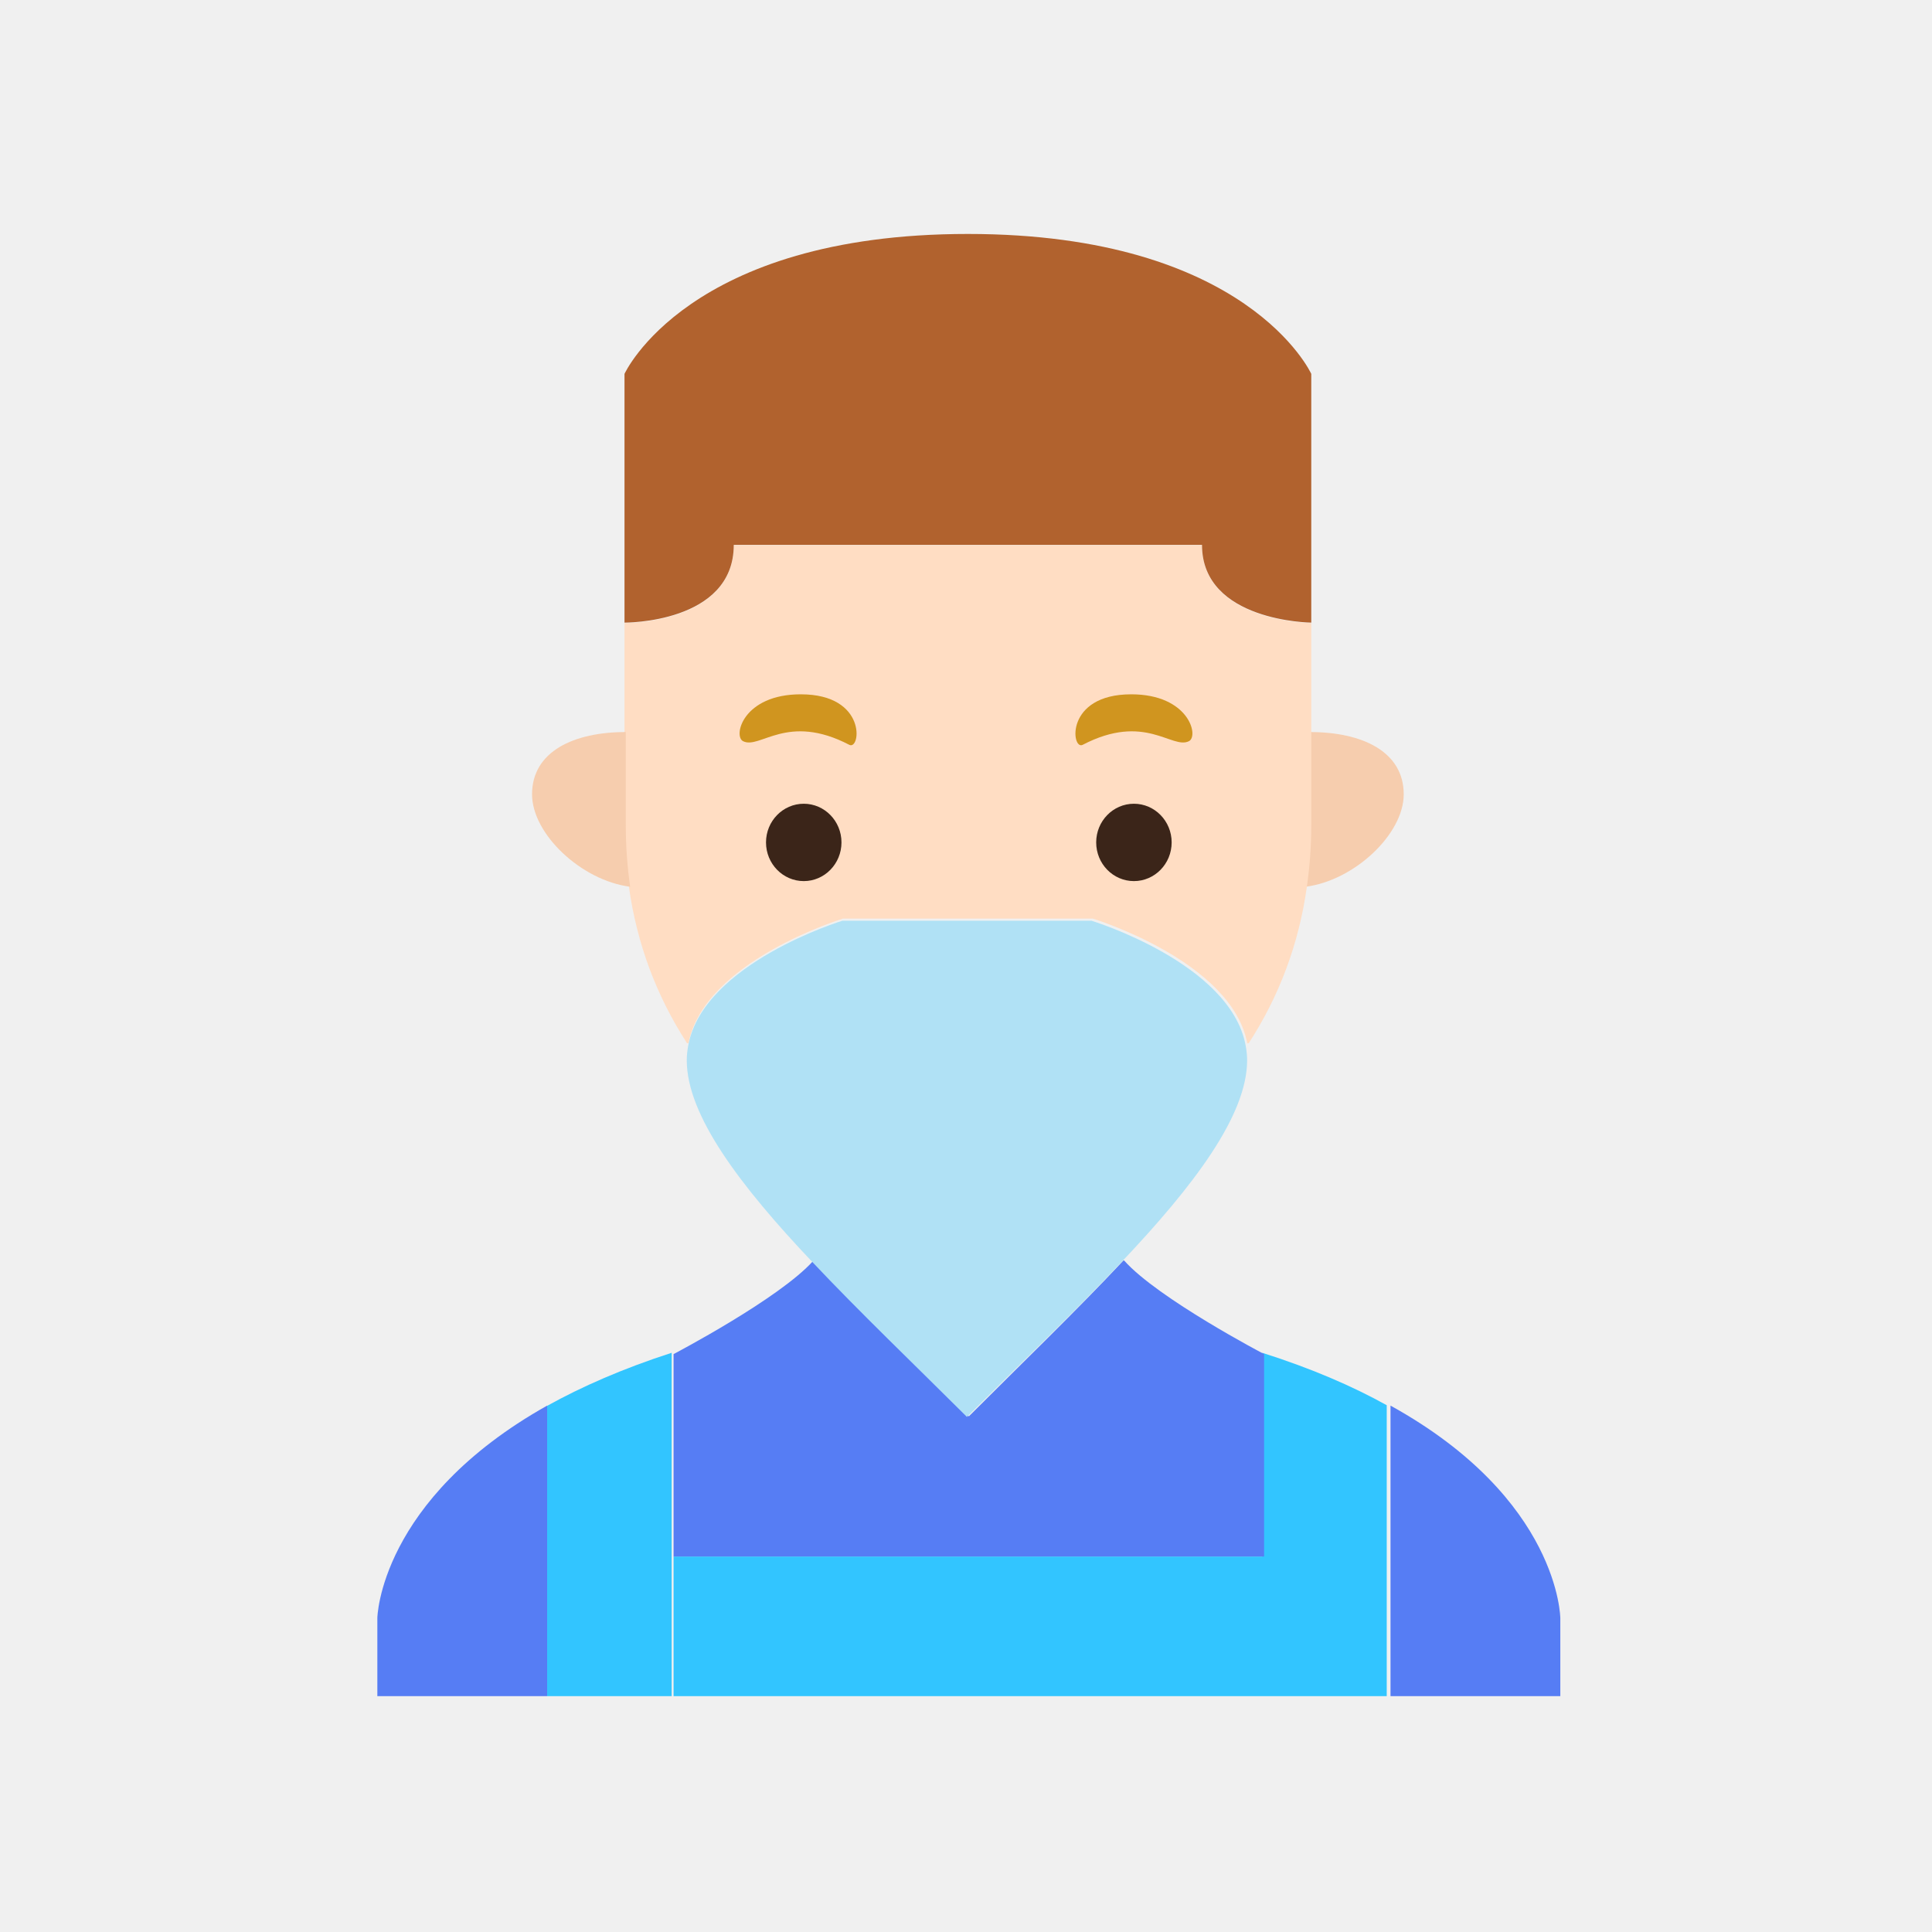
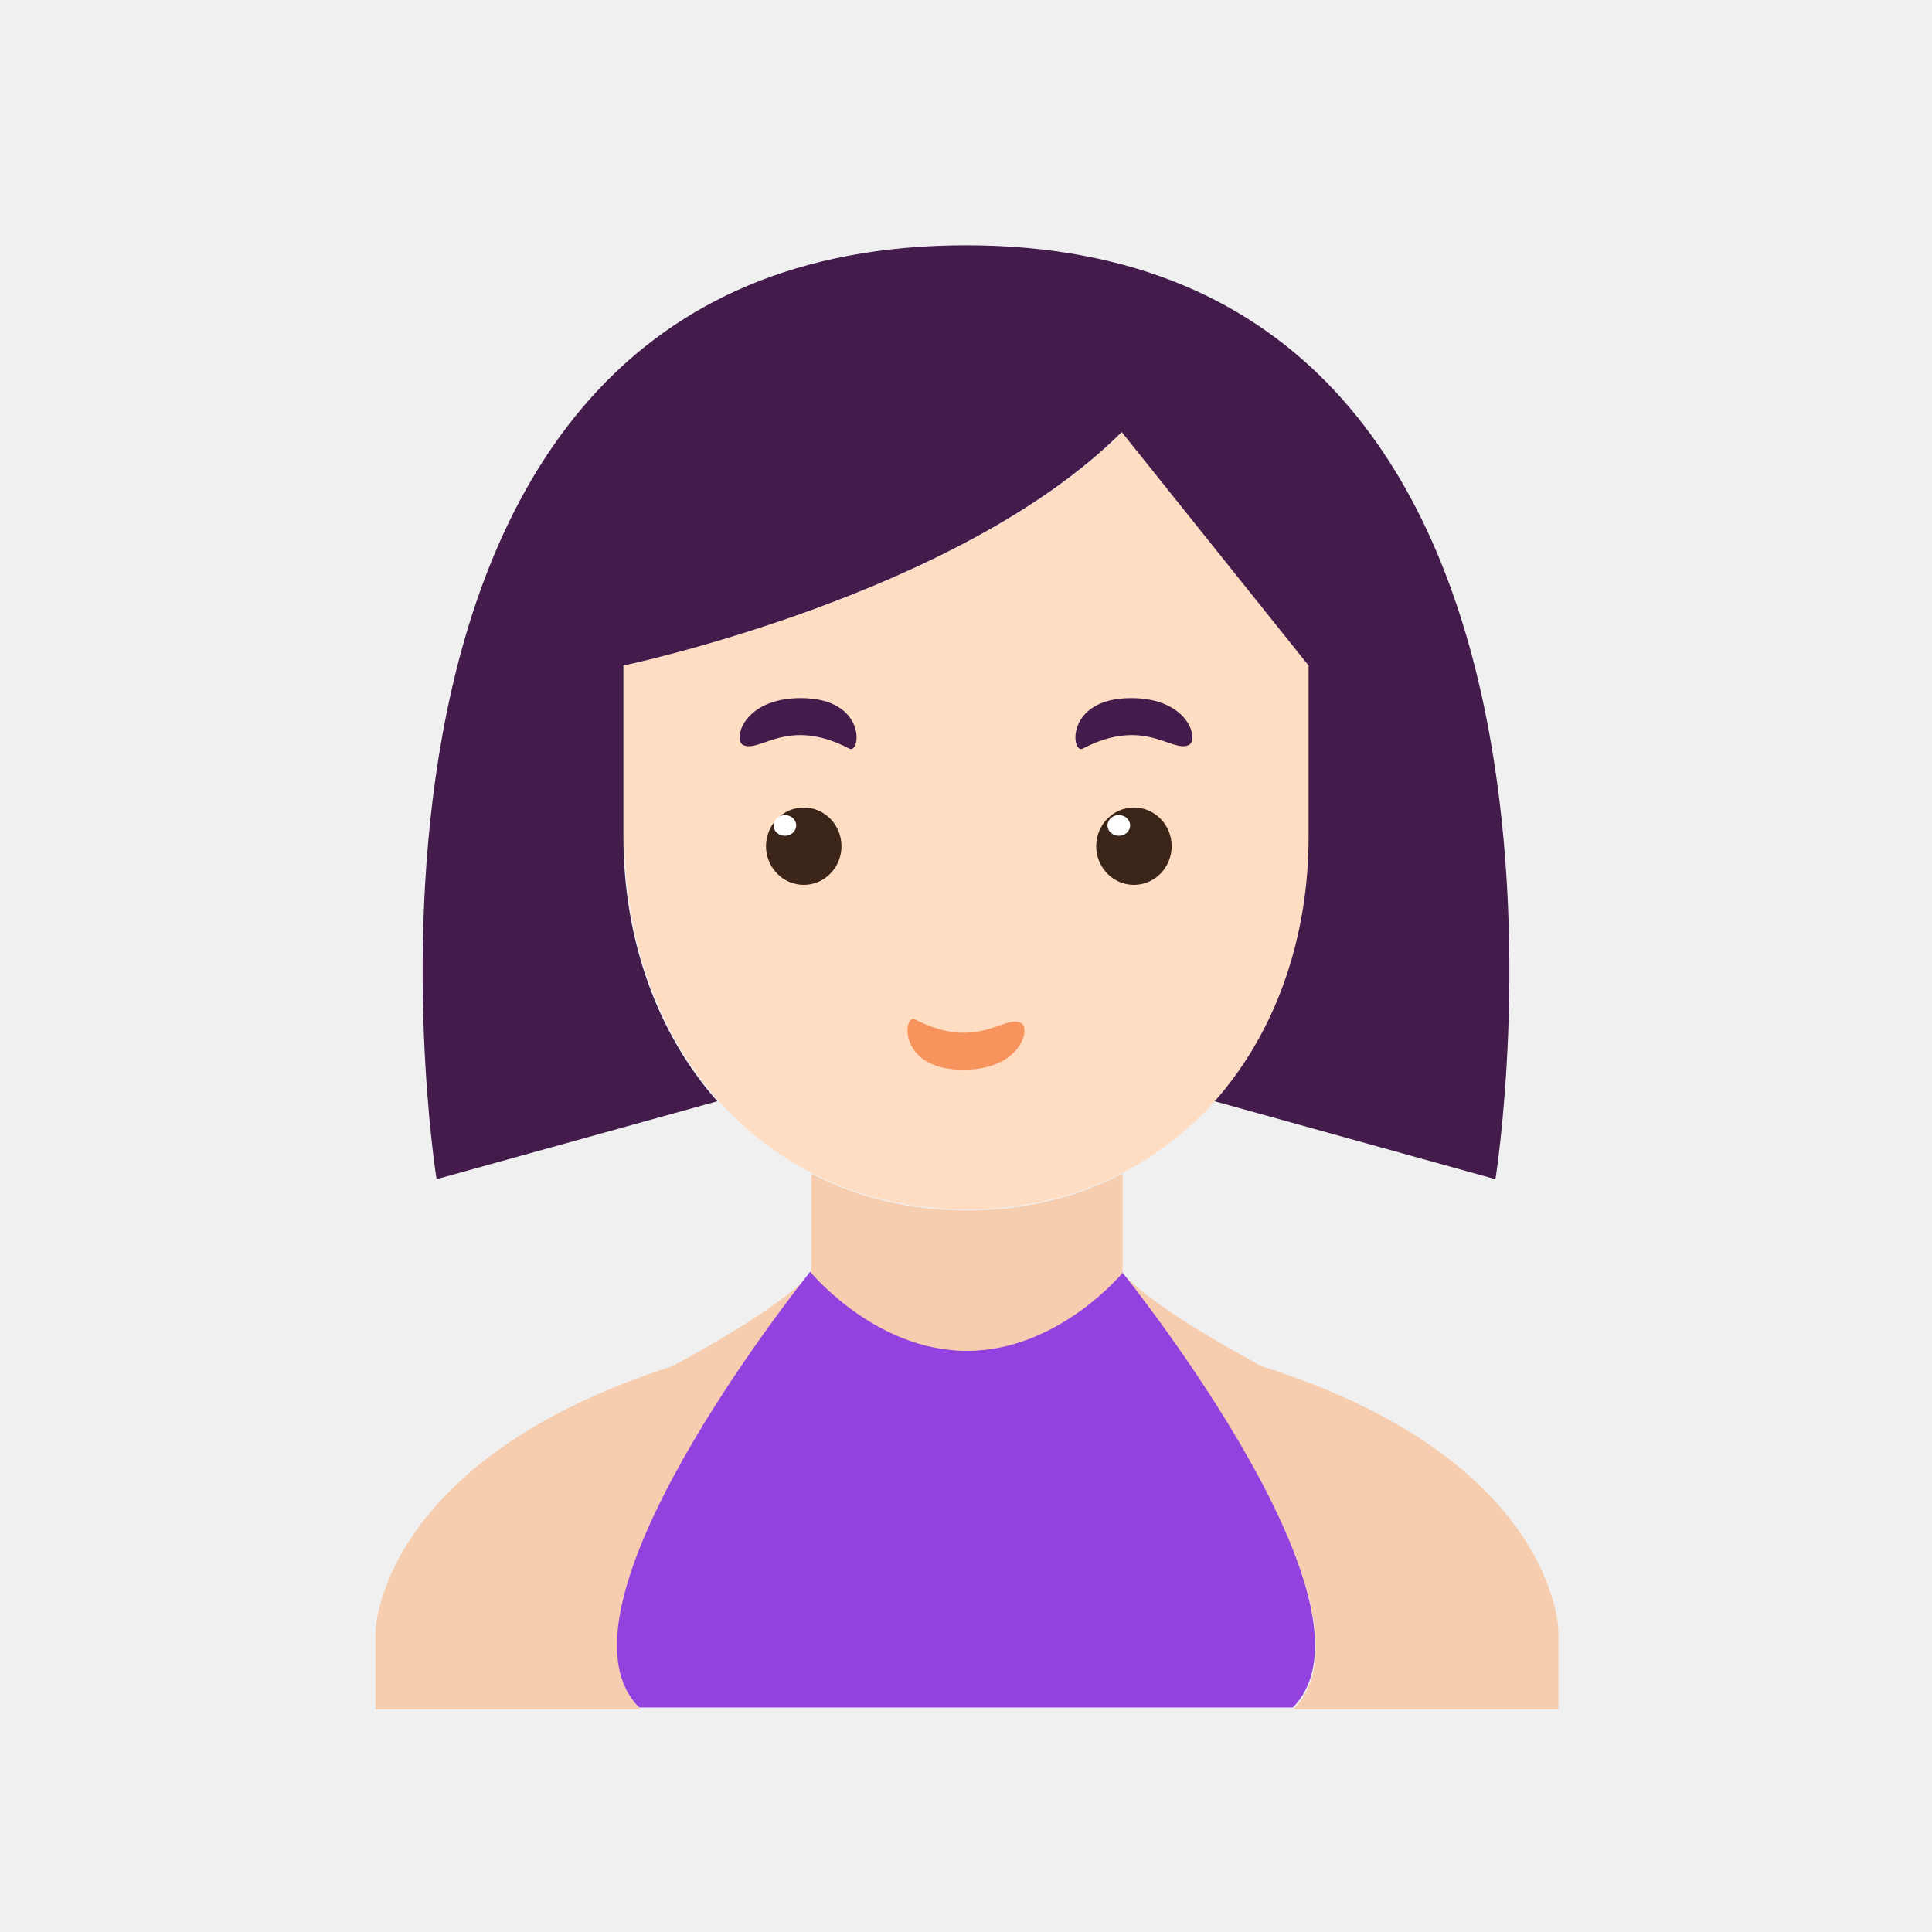
<svg xmlns="http://www.w3.org/2000/svg" width="1024px" height="1024px" viewBox="0 0 1024 1024" version="1.1">
-   <g id="面性戴口罩的人" stroke="none" stroke-width="1" fill="none" fill-rule="evenodd">
-     <g id="user-5" transform="translate(200, 124)">
-       <path d="M627,733.691 L627,775 L537,775 L537,621 C626.673,670.571 627,733.691 627,733.691 L627,733.691 Z" id="Shape" fill="#567DF4" />
-       <path d="M469,593 C495.07,601.273 516.85,610.704 535,620.796 L535,775 L157,775 L157,701 L469,701 L469,593 Z M156,593 L156,775 L90,775 L90,621.127 C108.15,611.035 129.93,601.438 156,593 Z" id="形状结合" fill="#32C5FF" />
-       <path d="M494.318,264 C521.809,264 544,274.229 544,296.998 C544,318.117 517.834,342.7 492,346 C493.49,335.606 494.318,324.716 494.318,313.497 L494.318,264 L494.318,264 Z" id="Shape" fill="#F6CDAE" />
-       <path d="M492.684,345.892 C488.382,376.728 477.793,404.265 461.909,428.835 L461.082,429 C452.809,385.302 379.182,362.876 379.182,362.876 L313,362.876 L246.818,362.876 C246.818,362.876 173.191,385.302 164.918,429 L164.091,428.835 C148.207,404.265 137.618,376.728 133.316,345.892 C131.827,335.503 131,324.62 131,313.407 L131,263.938 L131,206.224 C131,206.224 188.909,206.719 188.909,165 L437.091,165 C437.091,205.73 495,206.224 495,206.224 L495,263.938 L495,313.407 C495,324.62 494.173,335.503 492.684,345.892 L492.684,345.892 Z" id="Shape" fill="#FFDDC3" />
-       <path d="M246,322.492 C246,333.819 237.048,343 226.01,343 C214.969,343 206,333.819 206,322.492 C206,311.181 214.969,302 226.01,302 C237.048,302 246,311.181 246,322.492 L246,322.492 Z" id="Fill-8" fill="#3B2519" />
-       <path d="M421,322.492 C421,333.819 412.044,343 401.002,343 C389.956,343 381,333.819 381,322.492 C381,311.181 389.956,302 401.002,302 C412.044,302 421,311.181 421,322.492 L421,322.492 Z" id="Fill-11" fill="#3B2519" />
-       <path d="M193.849,268.85 C202.81,273.339 217.203,253.594 250.143,270.772 C256.153,273.893 259.738,244 224.429,244 C193.849,244 188.434,266.132 193.849,268.85 L193.849,268.85 Z" id="Fill-10" fill="#D0951F" />
-       <path d="M430.152,268.85 C421.185,273.339 406.791,253.594 373.848,270.772 C367.849,273.893 364.267,244 399.578,244 C430.152,244 435.564,266.132 430.152,268.85 L430.152,268.85 Z" id="Fill-13" fill="#D0951F" />
-       <path d="M495,74.16 L495,206 C495,206 437.091,205.505 437.091,164.8 L188.909,164.8 C188.909,206.494 131,206 131,206 L131,74.16 C131,74.16 164.587,0 313,0 C461.413,0 495,74.16 495,74.16 L495,74.16 Z" id="Shape" fill="#B1622E" />
-       <path d="M470,593.692 L470,701 L157,701 L157,593.692 C157,593.692 213.175,564.306 231.132,544.165 L231.461,544 C256.501,570.744 285.659,598.81 313.5,626.71 C341.341,598.81 370.499,570.744 395.539,544 L395.868,544.165 C413.825,564.306 470,593.692 470,593.692 L470,593.692 Z" id="Shape" fill="#567DF4" />
-       <path d="M460.175,429.914 C460.67,432.544 461,435.174 461,437.969 C461,467.228 432.62,504.541 394.67,544.648 C369.59,571.277 340.385,599.221 312.5,627 C284.615,599.221 255.41,571.277 230.33,544.648 C192.38,504.541 164,467.228 164,437.969 C164,435.174 164.33,432.544 164.825,429.914 C173.075,386.355 246.5,364 246.5,364 L312.5,364 L378.5,364 C378.5,364 451.925,386.355 460.175,429.914 L460.175,429.914 Z" id="Shape" fill="#B0E1F5" />
-       <path d="M131.682,313.497 C131.682,324.716 132.51,335.606 134,346 C108.166,342.7 82,318.117 82,296.998 C82,274.229 104.191,264 131.682,264 L131.682,313.497 L131.682,313.497 Z" id="Shape" fill="#F6CDAE" />
-       <path d="M90,621 L90,775 L0,775 L0,733.602 C0,733.602 0.982,671.009 90,621 L90,621 Z" id="Shape" fill="#567DF4" />
+   <g id="面性短发女孩" stroke="none" stroke-width="1" fill="none" fill-rule="evenodd">
+     <g id="user-3" transform="translate(198.425, 129.775)">
+       <path d="M157.549,594.465 C157.549,594.465 213.234,565.384 231.575,545.225 C224.47,554.148 89.142,724.341 141.026,776.225 L0.575,776.225 L0.575,734.916 C0.575,734.916 2.062,644.532 157.549,594.465 L157.549,594.465 Z" id="Shape" fill="#F6CDAE" />
+       <path d="M470.601,594.465 C627.079,644.036 627.575,734.916 627.575,734.916 L627.575,776.225 L487.124,776.225 C539.008,724.341 403.68,554.148 396.575,545.225 C414.916,565.384 470.601,594.465 470.601,594.465 L470.601,594.465 Z" id="Shape" fill="#F6CDAE" />
+       <path d="M396.382,544.555 C403.475,553.465 538.572,723.415 486.777,775.225 L140.373,775.225 C88.578,723.415 223.675,553.465 230.768,544.555 C230.933,544.39 231.098,544.225 231.098,544.225 C231.098,544.225 265.079,585.475 313.575,585.475 C362.071,585.475 396.052,544.225 396.052,544.225 C396.052,544.225 396.217,544.39 396.382,544.555 L396.382,544.555 Z" id="Shape" fill="#9341DF" />
+       <path d="M231.575,544.852 L231.575,492.225 C255.665,504.802 283.385,511.753 314.075,511.753 C344.765,511.753 372.485,504.802 396.575,492.225 L396.575,544.852 C396.575,544.852 362.585,586.225 314.075,586.225 C265.565,586.225 231.575,544.852 231.575,544.852 L231.575,544.852 Z" id="Shape" fill="#F6CDAE" />
+       <path d="M495.575,222.825 L495.575,313.465 C495.575,368.179 477.59,417.619 445.91,453.38 C431.885,469.036 415.385,482.055 396.575,491.779 C372.485,504.303 344.765,511.225 314.075,511.225 C283.385,511.225 255.665,504.303 231.575,491.779 C212.765,482.055 196.265,469.036 182.24,453.38 C150.56,417.619 132.575,368.179 132.575,313.465 L132.575,222.825 C132.575,222.825 309.95,185.745 396.575,99.225 L495.575,222.825 L495.575,222.825 Z" id="Shape" fill="#FFDDC3" />
+       <path d="M247.575,318.717 C247.575,330.044 238.623,339.225 227.585,339.225 C216.544,339.225 207.575,330.044 207.575,318.717 C207.575,307.406 216.544,298.225 227.585,298.225 C238.623,298.225 247.575,307.406 247.575,318.717 L247.575,318.717 Z" id="Fill-8" fill="#3B2519" />
+       <path d="M223.575,307.723 C223.575,310.766 220.877,313.225 217.577,313.225 C214.257,313.225 211.575,310.766 211.575,307.723 C211.575,304.684 214.257,302.225 217.577,302.225 C220.877,302.225 223.575,304.684 223.575,307.723 L223.575,307.723 Z" id="Fill-9" fill="#FFFFFF" />
+       <path d="M195.424,265.075 C204.385,269.564 218.778,249.819 251.718,266.997 C257.728,270.118 261.313,240.225 226.004,240.225 C195.424,240.225 190.009,262.357 195.424,265.075 L195.424,265.075 Z" id="Fill-10" fill="#431C4C" />
+       <path d="M422.575,318.717 C422.575,330.044 413.619,339.225 402.577,339.225 C391.531,339.225 382.575,330.044 382.575,318.717 C382.575,307.406 391.531,298.225 402.577,298.225 C413.619,298.225 422.575,307.406 422.575,318.717 L422.575,318.717 Z" id="Fill-11" fill="#3B2519" />
+       <path d="M400.575,307.723 C400.575,310.766 397.88,313.225 394.581,313.225 C391.27,313.225 388.575,310.766 388.575,307.723 C388.575,304.684 391.27,302.225 394.581,302.225 C397.88,302.225 400.575,304.684 400.575,307.723 L400.575,307.723 Z" id="Fill-12" fill="#FFFFFF" />
+       <path d="M431.727,265.075 C422.76,269.564 408.366,249.819 375.423,266.997 C369.424,270.118 365.842,240.225 401.153,240.225 C431.727,240.225 437.139,262.357 431.727,265.075 L431.727,265.075 Z" id="Fill-13" fill="#431C4C" />
+       <path d="M342.727,435.075 C333.76,439.564 319.366,419.819 286.423,436.997 C280.424,440.118 276.842,410.225 312.153,410.225 C342.727,410.225 348.139,432.357 342.727,435.075 L342.727,435.075 Z" id="Fill-13备份" fill="#F7945E" transform="translate(313.575, 423.725) scale(1, -1) translate(-313.575, -423.725) " />
+       <path d="M445.469,453.81 C477.163,418.005 495.156,368.505 495.156,313.725 L495.156,222.975 L396.112,99.225 C309.448,185.85 131.994,222.975 131.994,222.975 L131.994,313.725 C131.994,368.505 149.987,418.005 181.681,453.81 L181.516,453.975 L32.949,495.225 C32.949,495.225 -46.121,0.225 313.575,0.225 C673.271,0.225 594.201,495.225 594.201,495.225 L445.634,453.975 L445.469,453.81 L445.469,453.81 Z" id="Shape" fill="#431C4C" />
    </g>
  </g>
</svg>
